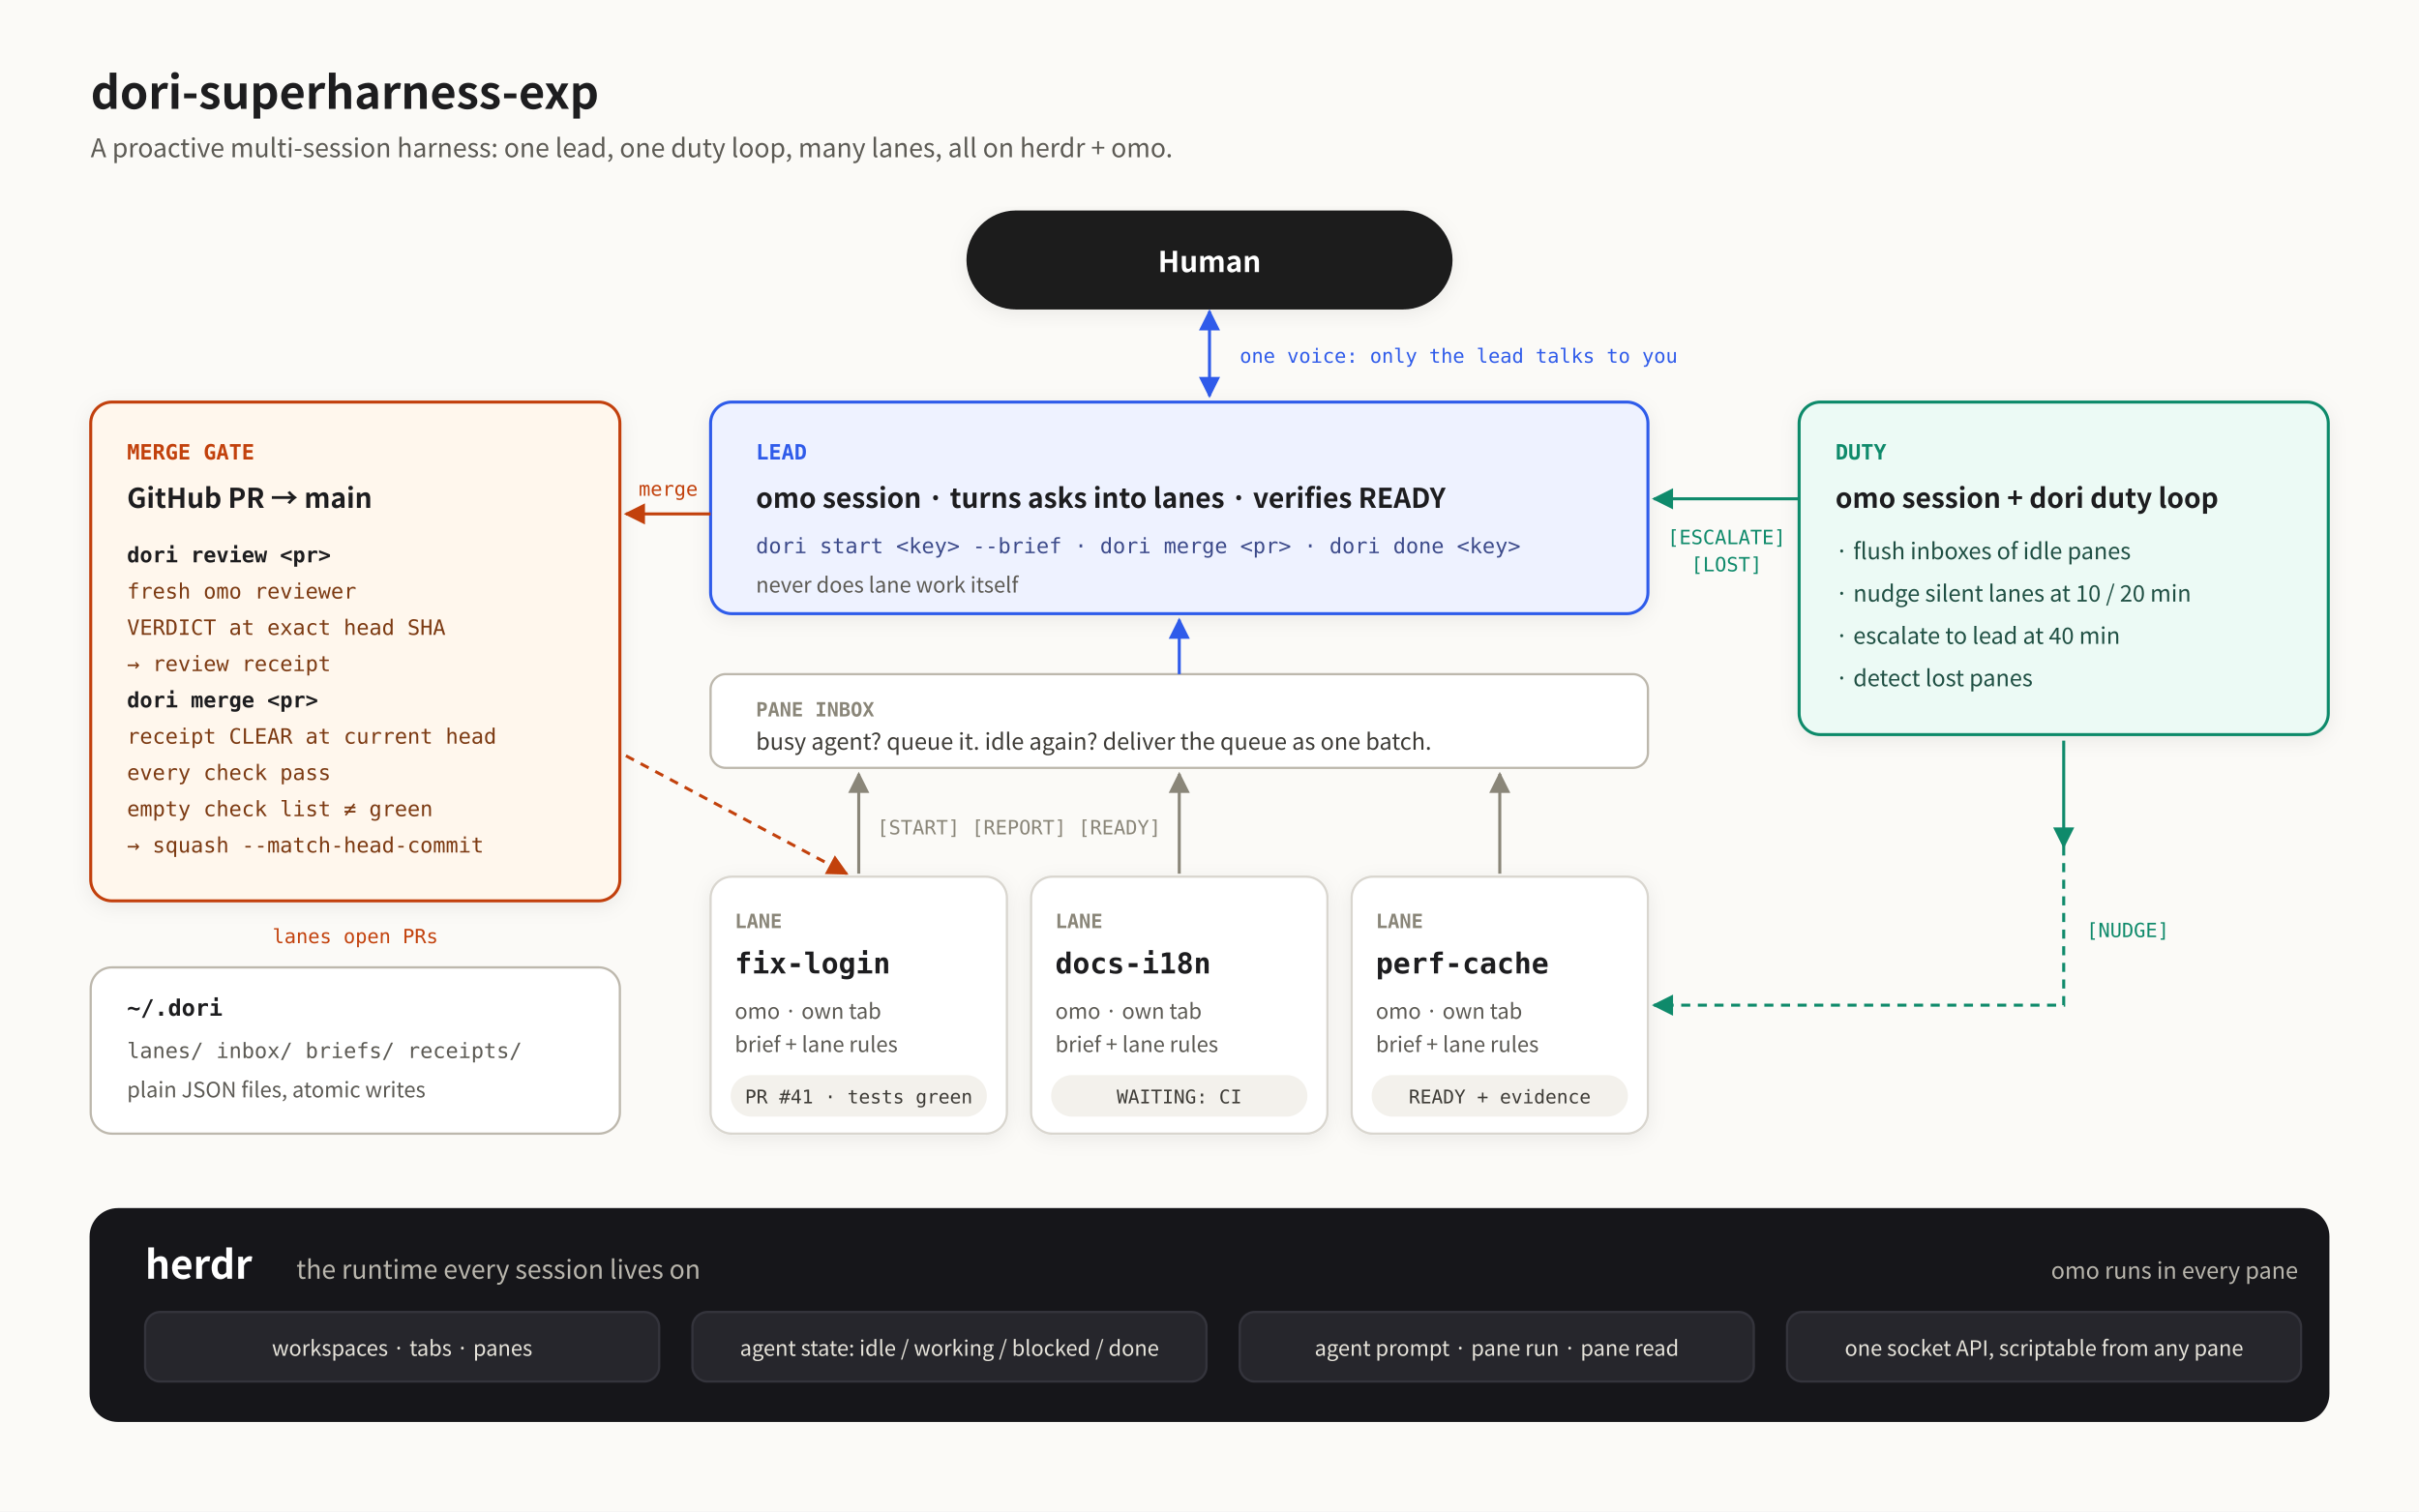
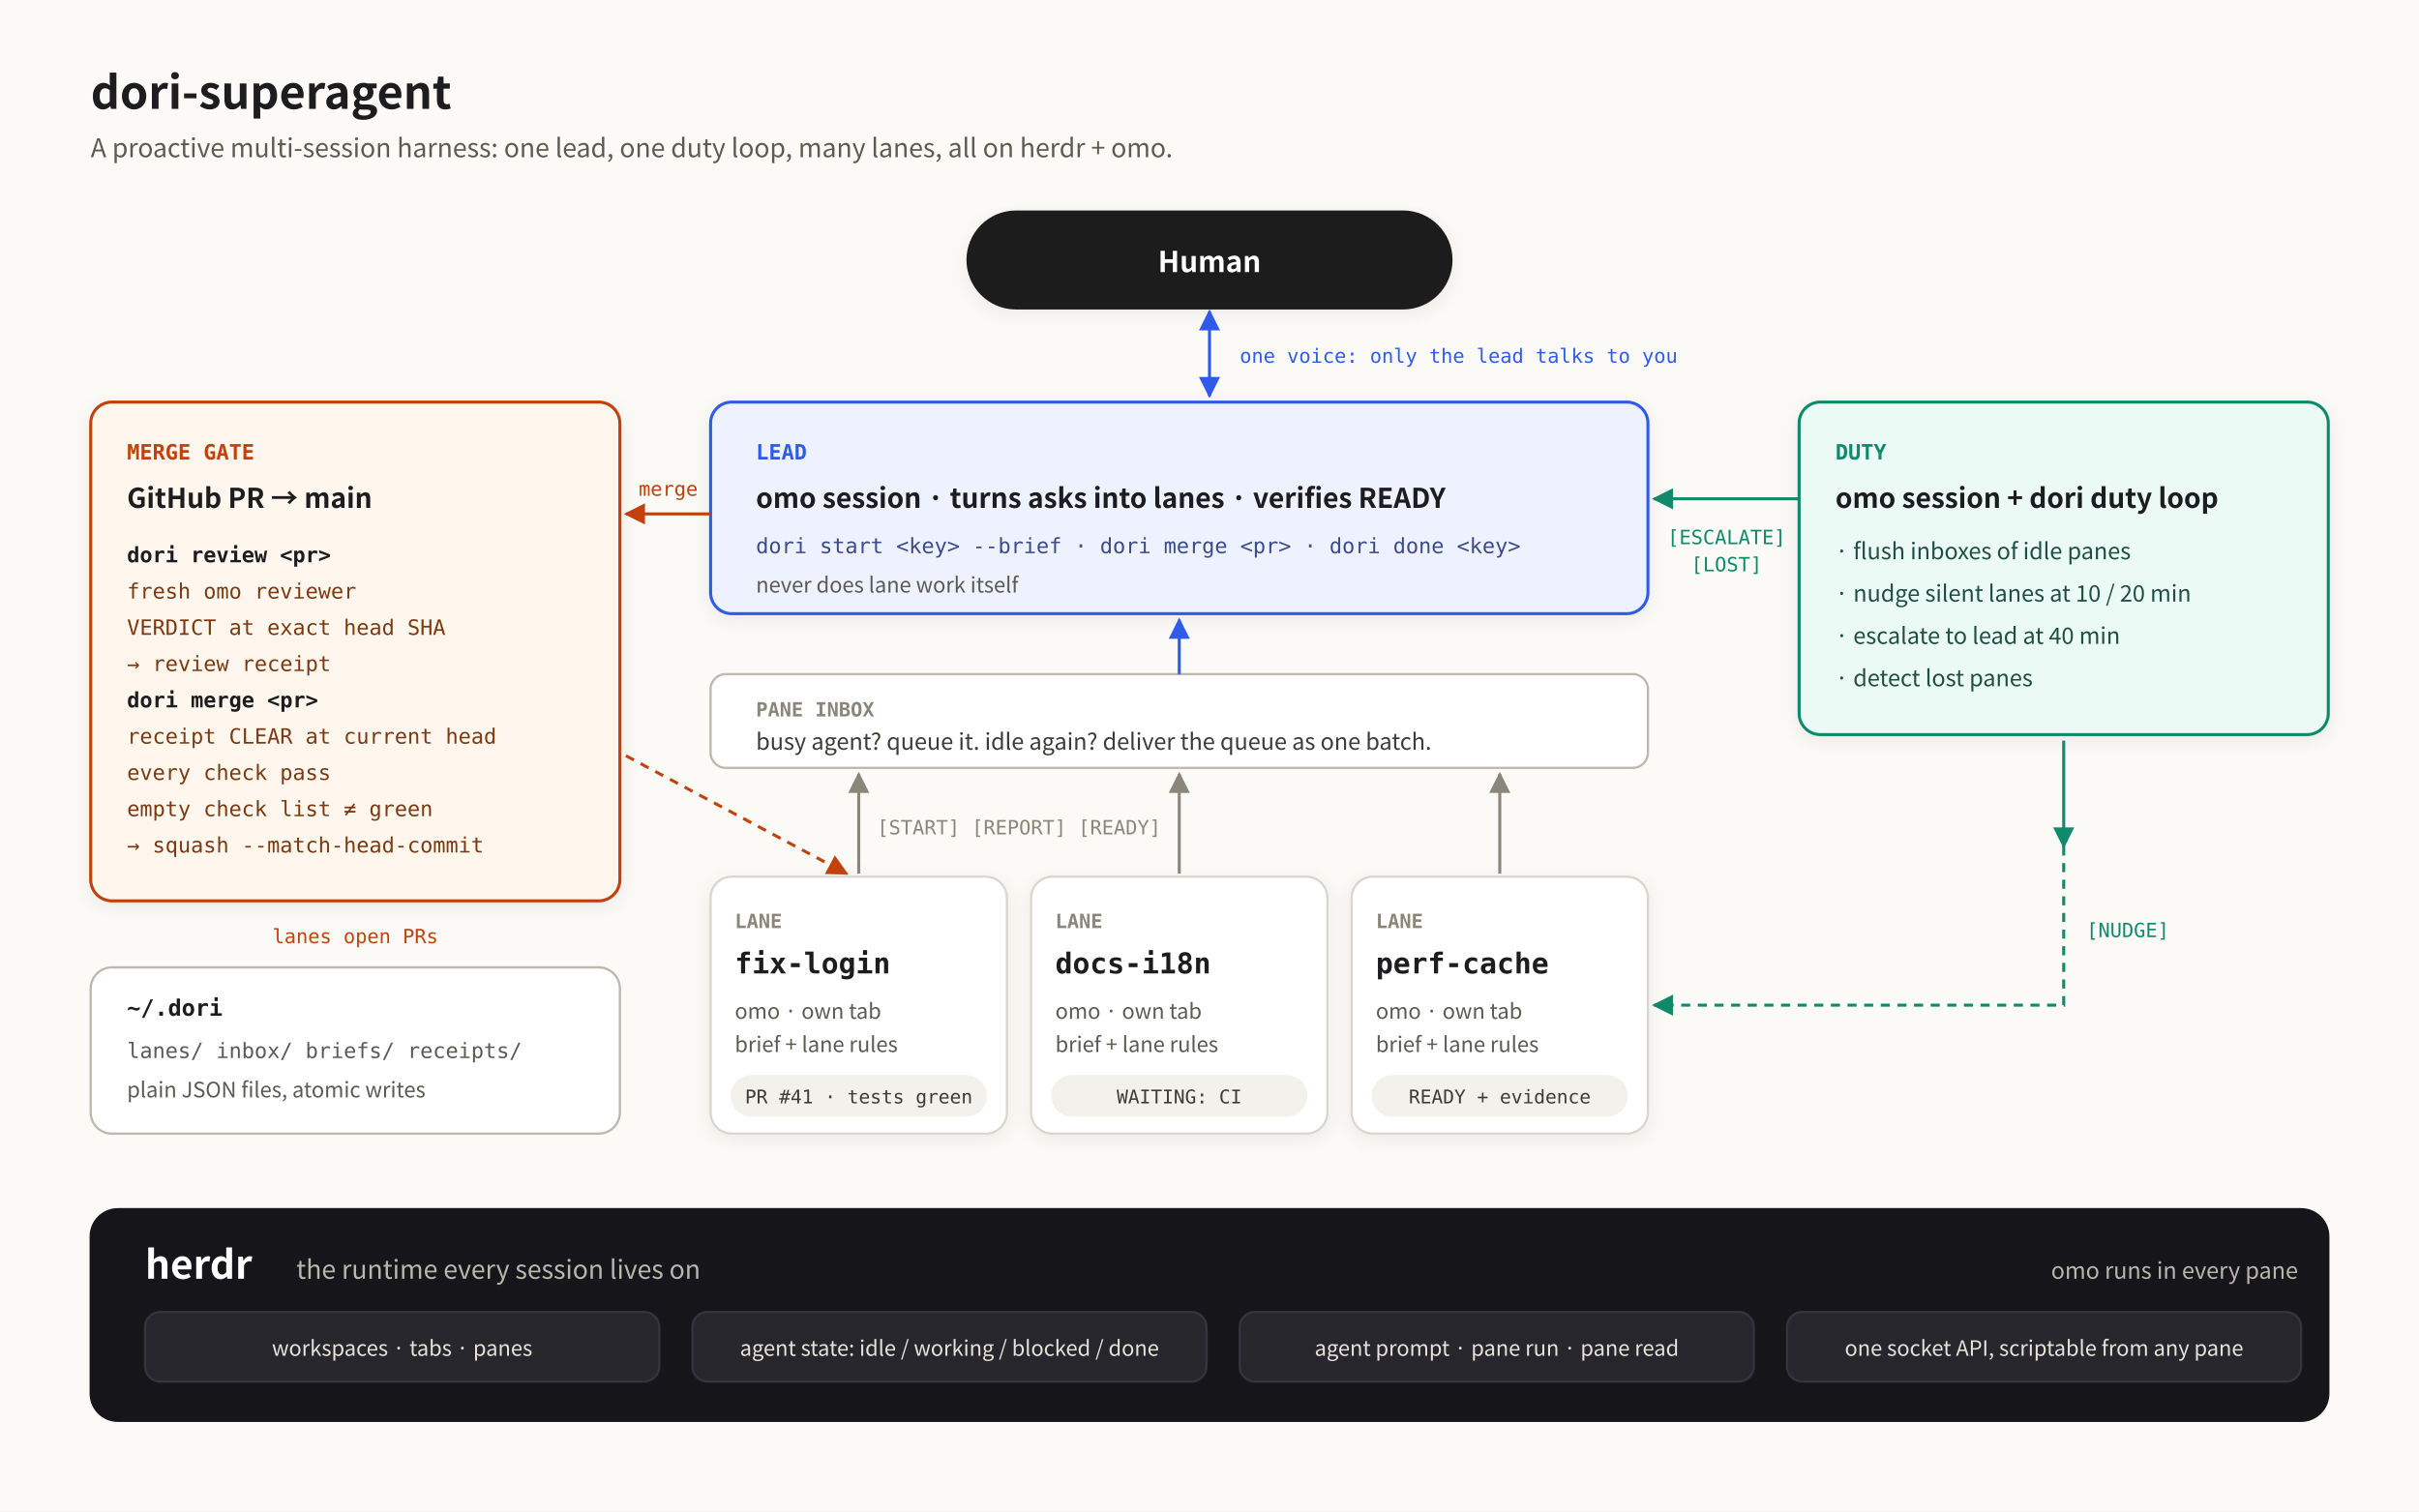
<svg xmlns="http://www.w3.org/2000/svg" width="1600" height="1000" viewBox="0 0 1600 1000">
  <defs>
    <marker id="ah-8a8679" viewBox="0 0 10 10" refX="9" refY="5" markerWidth="7" markerHeight="7" orient="auto">
      <path d="M0,0 L10,5 L0,10 z" fill="#8a8679" />
    </marker>
    <marker id="ahs-8a8679" viewBox="0 0 10 10" refX="1" refY="5" markerWidth="7" markerHeight="7" orient="auto">
      <path d="M10,0 L0,5 L10,10 z" fill="#8a8679" />
    </marker>
    <marker id="ah-2f5bea" viewBox="0 0 10 10" refX="9" refY="5" markerWidth="7" markerHeight="7" orient="auto">
      <path d="M0,0 L10,5 L0,10 z" fill="#2f5bea" />
    </marker>
    <marker id="ahs-2f5bea" viewBox="0 0 10 10" refX="1" refY="5" markerWidth="7" markerHeight="7" orient="auto">
      <path d="M10,0 L0,5 L10,10 z" fill="#2f5bea" />
    </marker>
    <marker id="ah-0f8a6b" viewBox="0 0 10 10" refX="9" refY="5" markerWidth="7" markerHeight="7" orient="auto">
      <path d="M0,0 L10,5 L0,10 z" fill="#0f8a6b" />
    </marker>
    <marker id="ahs-0f8a6b" viewBox="0 0 10 10" refX="1" refY="5" markerWidth="7" markerHeight="7" orient="auto">
      <path d="M10,0 L0,5 L10,10 z" fill="#0f8a6b" />
    </marker>
    <marker id="ah-c2410c" viewBox="0 0 10 10" refX="9" refY="5" markerWidth="7" markerHeight="7" orient="auto">
      <path d="M0,0 L10,5 L0,10 z" fill="#c2410c" />
    </marker>
    <marker id="ahs-c2410c" viewBox="0 0 10 10" refX="1" refY="5" markerWidth="7" markerHeight="7" orient="auto">
      <path d="M10,0 L0,5 L10,10 z" fill="#c2410c" />
    </marker>
    <marker id="ah-1d1d1f" viewBox="0 0 10 10" refX="9" refY="5" markerWidth="7" markerHeight="7" orient="auto">
      <path d="M0,0 L10,5 L0,10 z" fill="#1d1d1f" />
    </marker>
    <marker id="ahs-1d1d1f" viewBox="0 0 10 10" refX="1" refY="5" markerWidth="7" markerHeight="7" orient="auto">
      <path d="M10,0 L0,5 L10,10 z" fill="#1d1d1f" />
    </marker>
    <filter id="sh" x="-10%" y="-10%" width="120%" height="130%">
      <feDropShadow dx="0" dy="3" stdDeviation="6" flood-color="#000" flood-opacity="0.07" />
    </filter>
  </defs>
  <rect width="1600" height="1000" fill="#fbfaf7" />
-   <text x="60" y="72" font-family="'Noto Sans CJK JP','DejaVu Sans',sans-serif" font-size="30" font-weight="700" fill="#1d1d1f" text-anchor="start">dori-superharness-exp</text>
+   <text x="60" y="72" font-family="'Noto Sans CJK JP','DejaVu Sans',sans-serif" font-size="30" font-weight="700" fill="#1d1d1f" text-anchor="start">dori-superagent</text>
  <text x="60" y="104" font-family="'Noto Sans CJK JP','DejaVu Sans',sans-serif" font-size="17" font-weight="400" fill="#5c5a54" text-anchor="start">A proactive multi-session harness: one lead, one duty loop, many lanes, all on herdr + omo.</text>
  <g filter="url(#sh)">
    <rect x="640" y="140" width="320" height="64" rx="32" fill="#1d1d1f" stroke="#1d1d1f" stroke-width="1.5" />
  </g>
  <text x="800" y="180" font-family="'Noto Sans CJK JP','DejaVu Sans',sans-serif" font-size="19" font-weight="700" fill="#fff" text-anchor="middle">Human</text>
  <line x1="800" y1="206" x2="800" y2="262" stroke="#2f5bea" stroke-width="2" marker-end="url(#ah-2f5bea)" marker-start="url(#ahs-2f5bea)" />
  <text x="820" y="240" font-family="'DejaVu Sans Mono',monospace" font-size="13" font-weight="400" fill="#2f5bea" text-anchor="start">one voice: only the lead talks to you</text>
  <g filter="url(#sh)">
    <rect x="470" y="266" width="620" height="140" rx="14" fill="#eef2ff" stroke="#2f5bea" stroke-width="2" />
  </g>
  <text x="500" y="304" font-family="'DejaVu Sans Mono',monospace" font-size="14" font-weight="700" fill="#2f5bea" text-anchor="start">LEAD</text>
  <text x="500" y="336" font-family="'Noto Sans CJK JP','DejaVu Sans',sans-serif" font-size="18" font-weight="600" fill="#1d1d1f" text-anchor="start">omo session · turns asks into lanes · verifies READY</text>
  <text x="500" y="366" font-family="'DejaVu Sans Mono',monospace" font-size="14" font-weight="400" fill="#3c4a8a" text-anchor="start">dori start &lt;key&gt; --brief   ·   dori merge &lt;pr&gt;   ·   dori done &lt;key&gt;</text>
  <text x="500" y="392" font-family="'Noto Sans CJK JP','DejaVu Sans',sans-serif" font-size="14" font-weight="400" fill="#5c5a54" text-anchor="start">never does lane work itself</text>
  <g filter="url(#sh)">
    <rect x="1190" y="266" width="350" height="220" rx="14" fill="#ecfaf5" stroke="#0f8a6b" stroke-width="2" />
  </g>
  <text x="1214" y="304" font-family="'DejaVu Sans Mono',monospace" font-size="14" font-weight="700" fill="#0f8a6b" text-anchor="start">DUTY</text>
  <text x="1214" y="336" font-family="'Noto Sans CJK JP','DejaVu Sans',sans-serif" font-size="18" font-weight="600" fill="#1d1d1f" text-anchor="start">omo session + dori duty loop</text>
  <text x="1214" y="370" font-family="'Noto Sans CJK JP','DejaVu Sans',sans-serif" font-size="15" font-weight="400" fill="#1f4f43" text-anchor="start">· flush inboxes of idle panes</text>
  <text x="1214" y="398" font-family="'Noto Sans CJK JP','DejaVu Sans',sans-serif" font-size="15" font-weight="400" fill="#1f4f43" text-anchor="start">· nudge silent lanes at 10 / 20 min</text>
  <text x="1214" y="426" font-family="'Noto Sans CJK JP','DejaVu Sans',sans-serif" font-size="15" font-weight="400" fill="#1f4f43" text-anchor="start">· escalate to lead at 40 min</text>
  <text x="1214" y="454" font-family="'Noto Sans CJK JP','DejaVu Sans',sans-serif" font-size="15" font-weight="400" fill="#1f4f43" text-anchor="start">· detect lost panes</text>
  <line x1="1190" y1="330" x2="1094" y2="330" stroke="#0f8a6b" stroke-width="2" marker-end="url(#ah-0f8a6b)" />
  <text x="1142" y="360" font-family="'DejaVu Sans Mono',monospace" font-size="13" font-weight="400" fill="#0f8a6b" text-anchor="middle">[ESCALATE]</text>
  <text x="1142" y="378" font-family="'DejaVu Sans Mono',monospace" font-size="13" font-weight="400" fill="#0f8a6b" text-anchor="middle">[LOST]</text>
  <g filter="url(#sh)">
    <rect x="60" y="266" width="350" height="330" rx="14" fill="#fff7ed" stroke="#c2410c" stroke-width="2" />
  </g>
  <text x="84" y="304" font-family="'DejaVu Sans Mono',monospace" font-size="14" font-weight="700" fill="#c2410c" text-anchor="start">MERGE GATE</text>
  <text x="84" y="336" font-family="'Noto Sans CJK JP','DejaVu Sans',sans-serif" font-size="18" font-weight="600" fill="#1d1d1f" text-anchor="start">GitHub PR → main</text>
  <text x="84" y="372" font-family="'DejaVu Sans Mono',monospace" font-size="14" font-weight="700" fill="#1d1d1f" text-anchor="start">dori review &lt;pr&gt;</text>
  <text x="84" y="396" font-family="'DejaVu Sans Mono',monospace" font-size="14" font-weight="400" fill="#7c3a12" text-anchor="start">  fresh omo reviewer</text>
  <text x="84" y="420" font-family="'DejaVu Sans Mono',monospace" font-size="14" font-weight="400" fill="#7c3a12" text-anchor="start">  VERDICT at exact head SHA</text>
  <text x="84" y="444" font-family="'DejaVu Sans Mono',monospace" font-size="14" font-weight="400" fill="#7c3a12" text-anchor="start">  → review receipt</text>
  <text x="84" y="468" font-family="'DejaVu Sans Mono',monospace" font-size="14" font-weight="700" fill="#1d1d1f" text-anchor="start">dori merge &lt;pr&gt;</text>
  <text x="84" y="492" font-family="'DejaVu Sans Mono',monospace" font-size="14" font-weight="400" fill="#7c3a12" text-anchor="start">  receipt CLEAR at current head</text>
  <text x="84" y="516" font-family="'DejaVu Sans Mono',monospace" font-size="14" font-weight="400" fill="#7c3a12" text-anchor="start">  every check pass</text>
  <text x="84" y="540" font-family="'DejaVu Sans Mono',monospace" font-size="14" font-weight="400" fill="#7c3a12" text-anchor="start">  empty check list ≠ green</text>
  <text x="84" y="564" font-family="'DejaVu Sans Mono',monospace" font-size="14" font-weight="400" fill="#7c3a12" text-anchor="start">  → squash --match-head-commit</text>
  <line x1="470" y1="340" x2="414" y2="340" stroke="#c2410c" stroke-width="2" marker-end="url(#ah-c2410c)" />
  <text x="442" y="328" font-family="'DejaVu Sans Mono',monospace" font-size="13" font-weight="400" fill="#c2410c" text-anchor="middle">merge</text>
  <rect x="470" y="446" width="620" height="62" rx="10" fill="#fff" stroke="#bdb8ad" stroke-width="1.5" />
  <text x="500" y="474" font-family="'DejaVu Sans Mono',monospace" font-size="13" font-weight="700" fill="#8a8679" text-anchor="start">PANE INBOX</text>
  <text x="500" y="496" font-family="'Noto Sans CJK JP','DejaVu Sans',sans-serif" font-size="15" font-weight="400" fill="#3d3b36" text-anchor="start">busy agent? queue it. idle again? deliver the queue as one batch.</text>
  <line x1="780" y1="446" x2="780" y2="410" stroke="#2f5bea" stroke-width="2" marker-end="url(#ah-2f5bea)" />
  <g filter="url(#sh)">
    <rect x="470" y="580" width="196" height="170" rx="14" fill="#fff" stroke="#d9d6cf" stroke-width="1.5" />
  </g>
  <text x="486" y="614" font-family="'DejaVu Sans Mono',monospace" font-size="13" font-weight="700" fill="#8a8679" text-anchor="start">LANE</text>
  <text x="486" y="644" font-family="'DejaVu Sans Mono',monospace" font-size="19" font-weight="700" fill="#1d1d1f" text-anchor="start">fix-login</text>
  <text x="486" y="674" font-family="'Noto Sans CJK JP','DejaVu Sans',sans-serif" font-size="14" font-weight="400" fill="#5c5a54" text-anchor="start">omo · own tab</text>
  <text x="486" y="696" font-family="'Noto Sans CJK JP','DejaVu Sans',sans-serif" font-size="14" font-weight="400" fill="#5c5a54" text-anchor="start">brief + lane rules</text>
  <rect x="484" y="712" width="168" height="26" rx="13" fill="#f3f1ec" stroke="#f3f1ec" stroke-width="1.5" />
  <text x="568" y="730" font-family="'DejaVu Sans Mono',monospace" font-size="12.5" font-weight="400" fill="#3d3b36" text-anchor="middle">PR #41 · tests green</text>
  <line x1="568" y1="578" x2="568" y2="512" stroke="#8a8679" stroke-width="2" marker-end="url(#ah-8a8679)" />
  <g filter="url(#sh)">
    <rect x="682" y="580" width="196" height="170" rx="14" fill="#fff" stroke="#d9d6cf" stroke-width="1.5" />
  </g>
  <text x="698" y="614" font-family="'DejaVu Sans Mono',monospace" font-size="13" font-weight="700" fill="#8a8679" text-anchor="start">LANE</text>
  <text x="698" y="644" font-family="'DejaVu Sans Mono',monospace" font-size="19" font-weight="700" fill="#1d1d1f" text-anchor="start">docs-i18n</text>
  <text x="698" y="674" font-family="'Noto Sans CJK JP','DejaVu Sans',sans-serif" font-size="14" font-weight="400" fill="#5c5a54" text-anchor="start">omo · own tab</text>
  <text x="698" y="696" font-family="'Noto Sans CJK JP','DejaVu Sans',sans-serif" font-size="14" font-weight="400" fill="#5c5a54" text-anchor="start">brief + lane rules</text>
  <rect x="696" y="712" width="168" height="26" rx="13" fill="#f3f1ec" stroke="#f3f1ec" stroke-width="1.5" />
  <text x="780" y="730" font-family="'DejaVu Sans Mono',monospace" font-size="12.5" font-weight="400" fill="#3d3b36" text-anchor="middle">WAITING: CI</text>
  <line x1="780" y1="578" x2="780" y2="512" stroke="#8a8679" stroke-width="2" marker-end="url(#ah-8a8679)" />
  <g filter="url(#sh)">
    <rect x="894" y="580" width="196" height="170" rx="14" fill="#fff" stroke="#d9d6cf" stroke-width="1.5" />
  </g>
  <text x="910" y="614" font-family="'DejaVu Sans Mono',monospace" font-size="13" font-weight="700" fill="#8a8679" text-anchor="start">LANE</text>
  <text x="910" y="644" font-family="'DejaVu Sans Mono',monospace" font-size="19" font-weight="700" fill="#1d1d1f" text-anchor="start">perf-cache</text>
  <text x="910" y="674" font-family="'Noto Sans CJK JP','DejaVu Sans',sans-serif" font-size="14" font-weight="400" fill="#5c5a54" text-anchor="start">omo · own tab</text>
  <text x="910" y="696" font-family="'Noto Sans CJK JP','DejaVu Sans',sans-serif" font-size="14" font-weight="400" fill="#5c5a54" text-anchor="start">brief + lane rules</text>
  <rect x="908" y="712" width="168" height="26" rx="13" fill="#f3f1ec" stroke="#f3f1ec" stroke-width="1.5" />
  <text x="992" y="730" font-family="'DejaVu Sans Mono',monospace" font-size="12.5" font-weight="400" fill="#3d3b36" text-anchor="middle">READY + evidence</text>
  <line x1="992" y1="578" x2="992" y2="512" stroke="#8a8679" stroke-width="2" marker-end="url(#ah-8a8679)" />
  <text x="674" y="552" font-family="'DejaVu Sans Mono',monospace" font-size="13" font-weight="400" fill="#8a8679" text-anchor="middle">[START] [REPORT] [READY]</text>
  <line x1="1365" y1="490" x2="1365" y2="560" stroke="#0f8a6b" stroke-width="2" marker-end="url(#ah-0f8a6b)" />
  <path d="M1365 560 L1365 665 L1094 665" fill="none" stroke="#0f8a6b" stroke-width="2" stroke-dasharray="6 5" marker-end="url(#ah-0f8a6b)" />
  <text x="1380" y="620" font-family="'DejaVu Sans Mono',monospace" font-size="13" font-weight="400" fill="#0f8a6b" text-anchor="start">[NUDGE]</text>
  <line x1="414" y1="500" x2="560" y2="578" stroke="#c2410c" stroke-width="2" stroke-dasharray="6 5" marker-end="url(#ah-c2410c)" />
  <text x="235" y="624" font-family="'DejaVu Sans Mono',monospace" font-size="13" font-weight="400" fill="#c2410c" text-anchor="middle">lanes open PRs</text>
  <rect x="60" y="640" width="350" height="110" rx="14" fill="#fff" stroke="#bdb8ad" stroke-width="1.5" />
  <text x="84" y="672" font-family="'DejaVu Sans Mono',monospace" font-size="15" font-weight="700" fill="#1d1d1f" text-anchor="start">~/.dori</text>
  <text x="84" y="700" font-family="'DejaVu Sans Mono',monospace" font-size="14" font-weight="400" fill="#5c5a54" text-anchor="start">lanes/  inbox/  briefs/  receipts/</text>
  <text x="84" y="726" font-family="'Noto Sans CJK JP','DejaVu Sans',sans-serif" font-size="14" font-weight="400" fill="#5c5a54" text-anchor="start">plain JSON files, atomic writes</text>
  <rect x="60" y="800" width="1480" height="140" rx="18" fill="#16161a" stroke="#16161a" stroke-width="1.5" />
  <text x="96" y="846" font-family="'Noto Sans CJK JP','DejaVu Sans',sans-serif" font-size="26" font-weight="700" fill="#fff" text-anchor="start">herdr</text>
  <text x="196" y="846" font-family="'Noto Sans CJK JP','DejaVu Sans',sans-serif" font-size="17" font-weight="400" fill="#b9b6ad" text-anchor="start">the runtime every session lives on</text>
  <rect x="96" y="868" width="340" height="46" rx="10" fill="#26262c" stroke="#34343c" stroke-width="1.5" />
  <text x="266" y="897" font-family="'Noto Sans CJK JP','DejaVu Sans',sans-serif" font-size="14" font-weight="400" fill="#e6e3da" text-anchor="middle">workspaces · tabs · panes</text>
  <rect x="458" y="868" width="340" height="46" rx="10" fill="#26262c" stroke="#34343c" stroke-width="1.5" />
  <text x="628" y="897" font-family="'Noto Sans CJK JP','DejaVu Sans',sans-serif" font-size="14" font-weight="400" fill="#e6e3da" text-anchor="middle">agent state: idle / working / blocked / done</text>
  <rect x="820" y="868" width="340" height="46" rx="10" fill="#26262c" stroke="#34343c" stroke-width="1.5" />
  <text x="990" y="897" font-family="'Noto Sans CJK JP','DejaVu Sans',sans-serif" font-size="14" font-weight="400" fill="#e6e3da" text-anchor="middle">agent prompt · pane run · pane read</text>
  <rect x="1182" y="868" width="340" height="46" rx="10" fill="#26262c" stroke="#34343c" stroke-width="1.5" />
  <text x="1352" y="897" font-family="'Noto Sans CJK JP','DejaVu Sans',sans-serif" font-size="14" font-weight="400" fill="#e6e3da" text-anchor="middle">one socket API, scriptable from any pane</text>
  <text x="1520" y="846" font-family="'Noto Sans CJK JP','DejaVu Sans',sans-serif" font-size="15" font-weight="400" fill="#b9b6ad" text-anchor="end">omo runs in every pane</text>
</svg>
